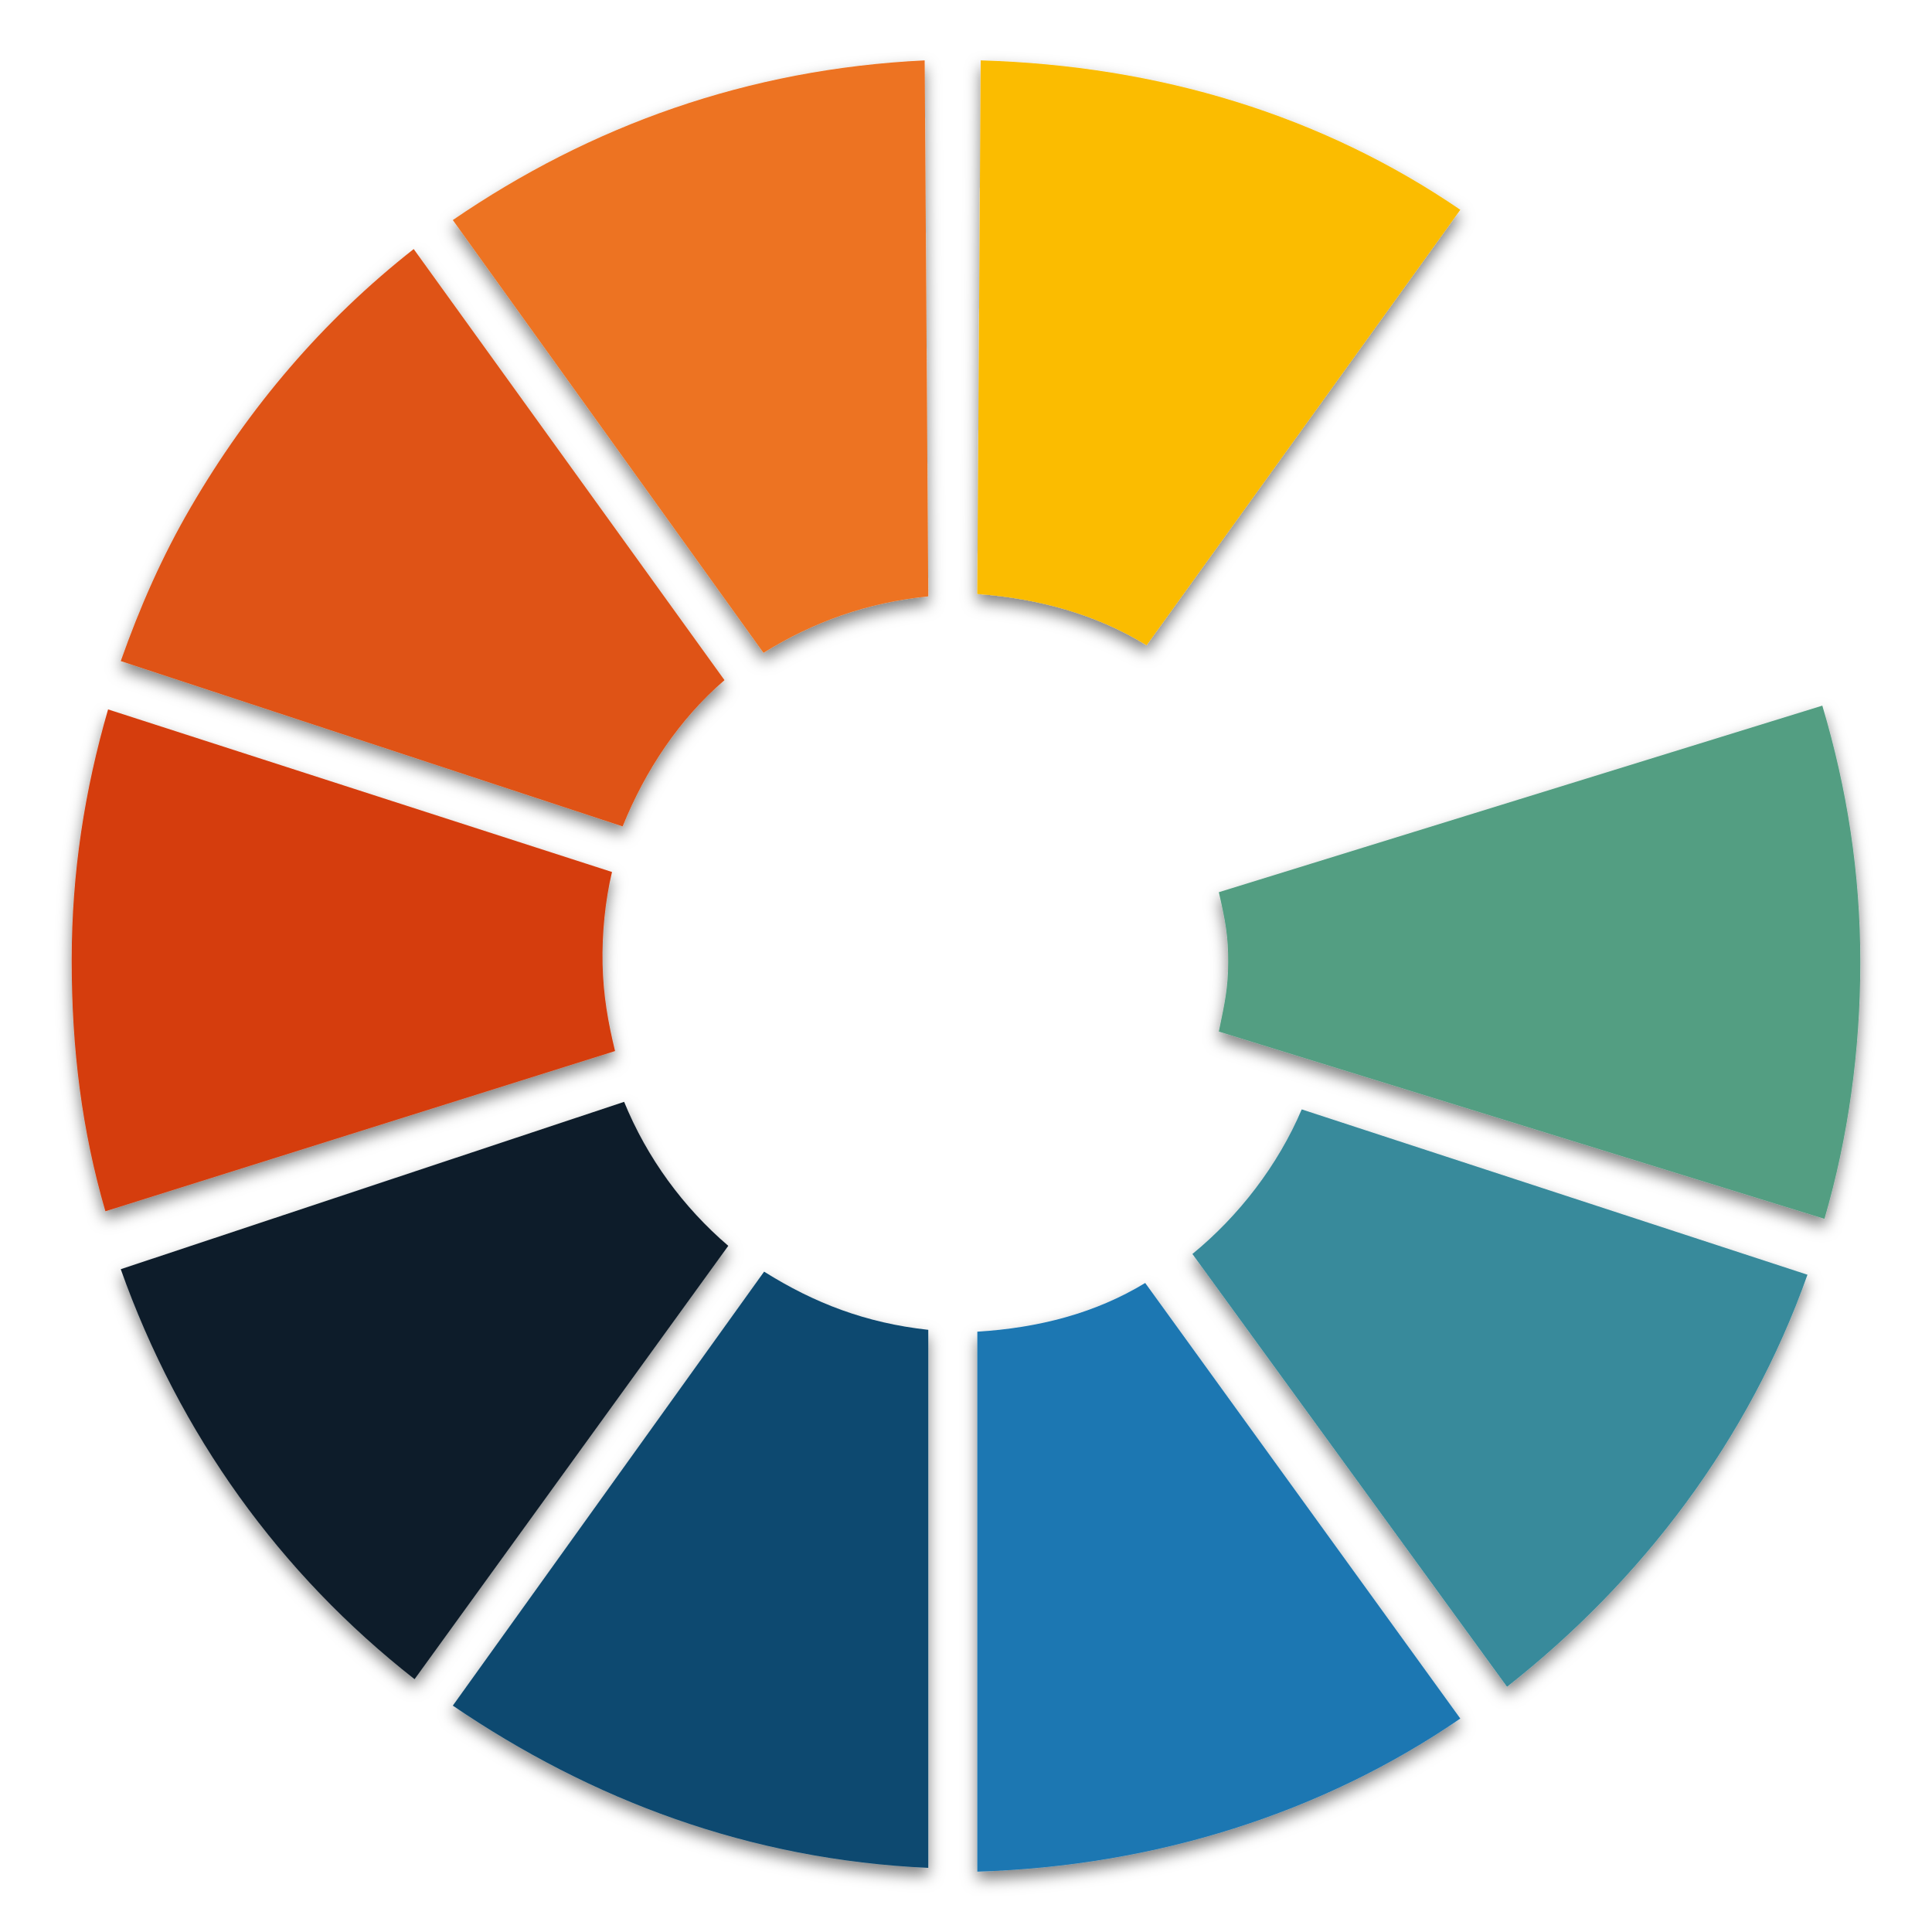
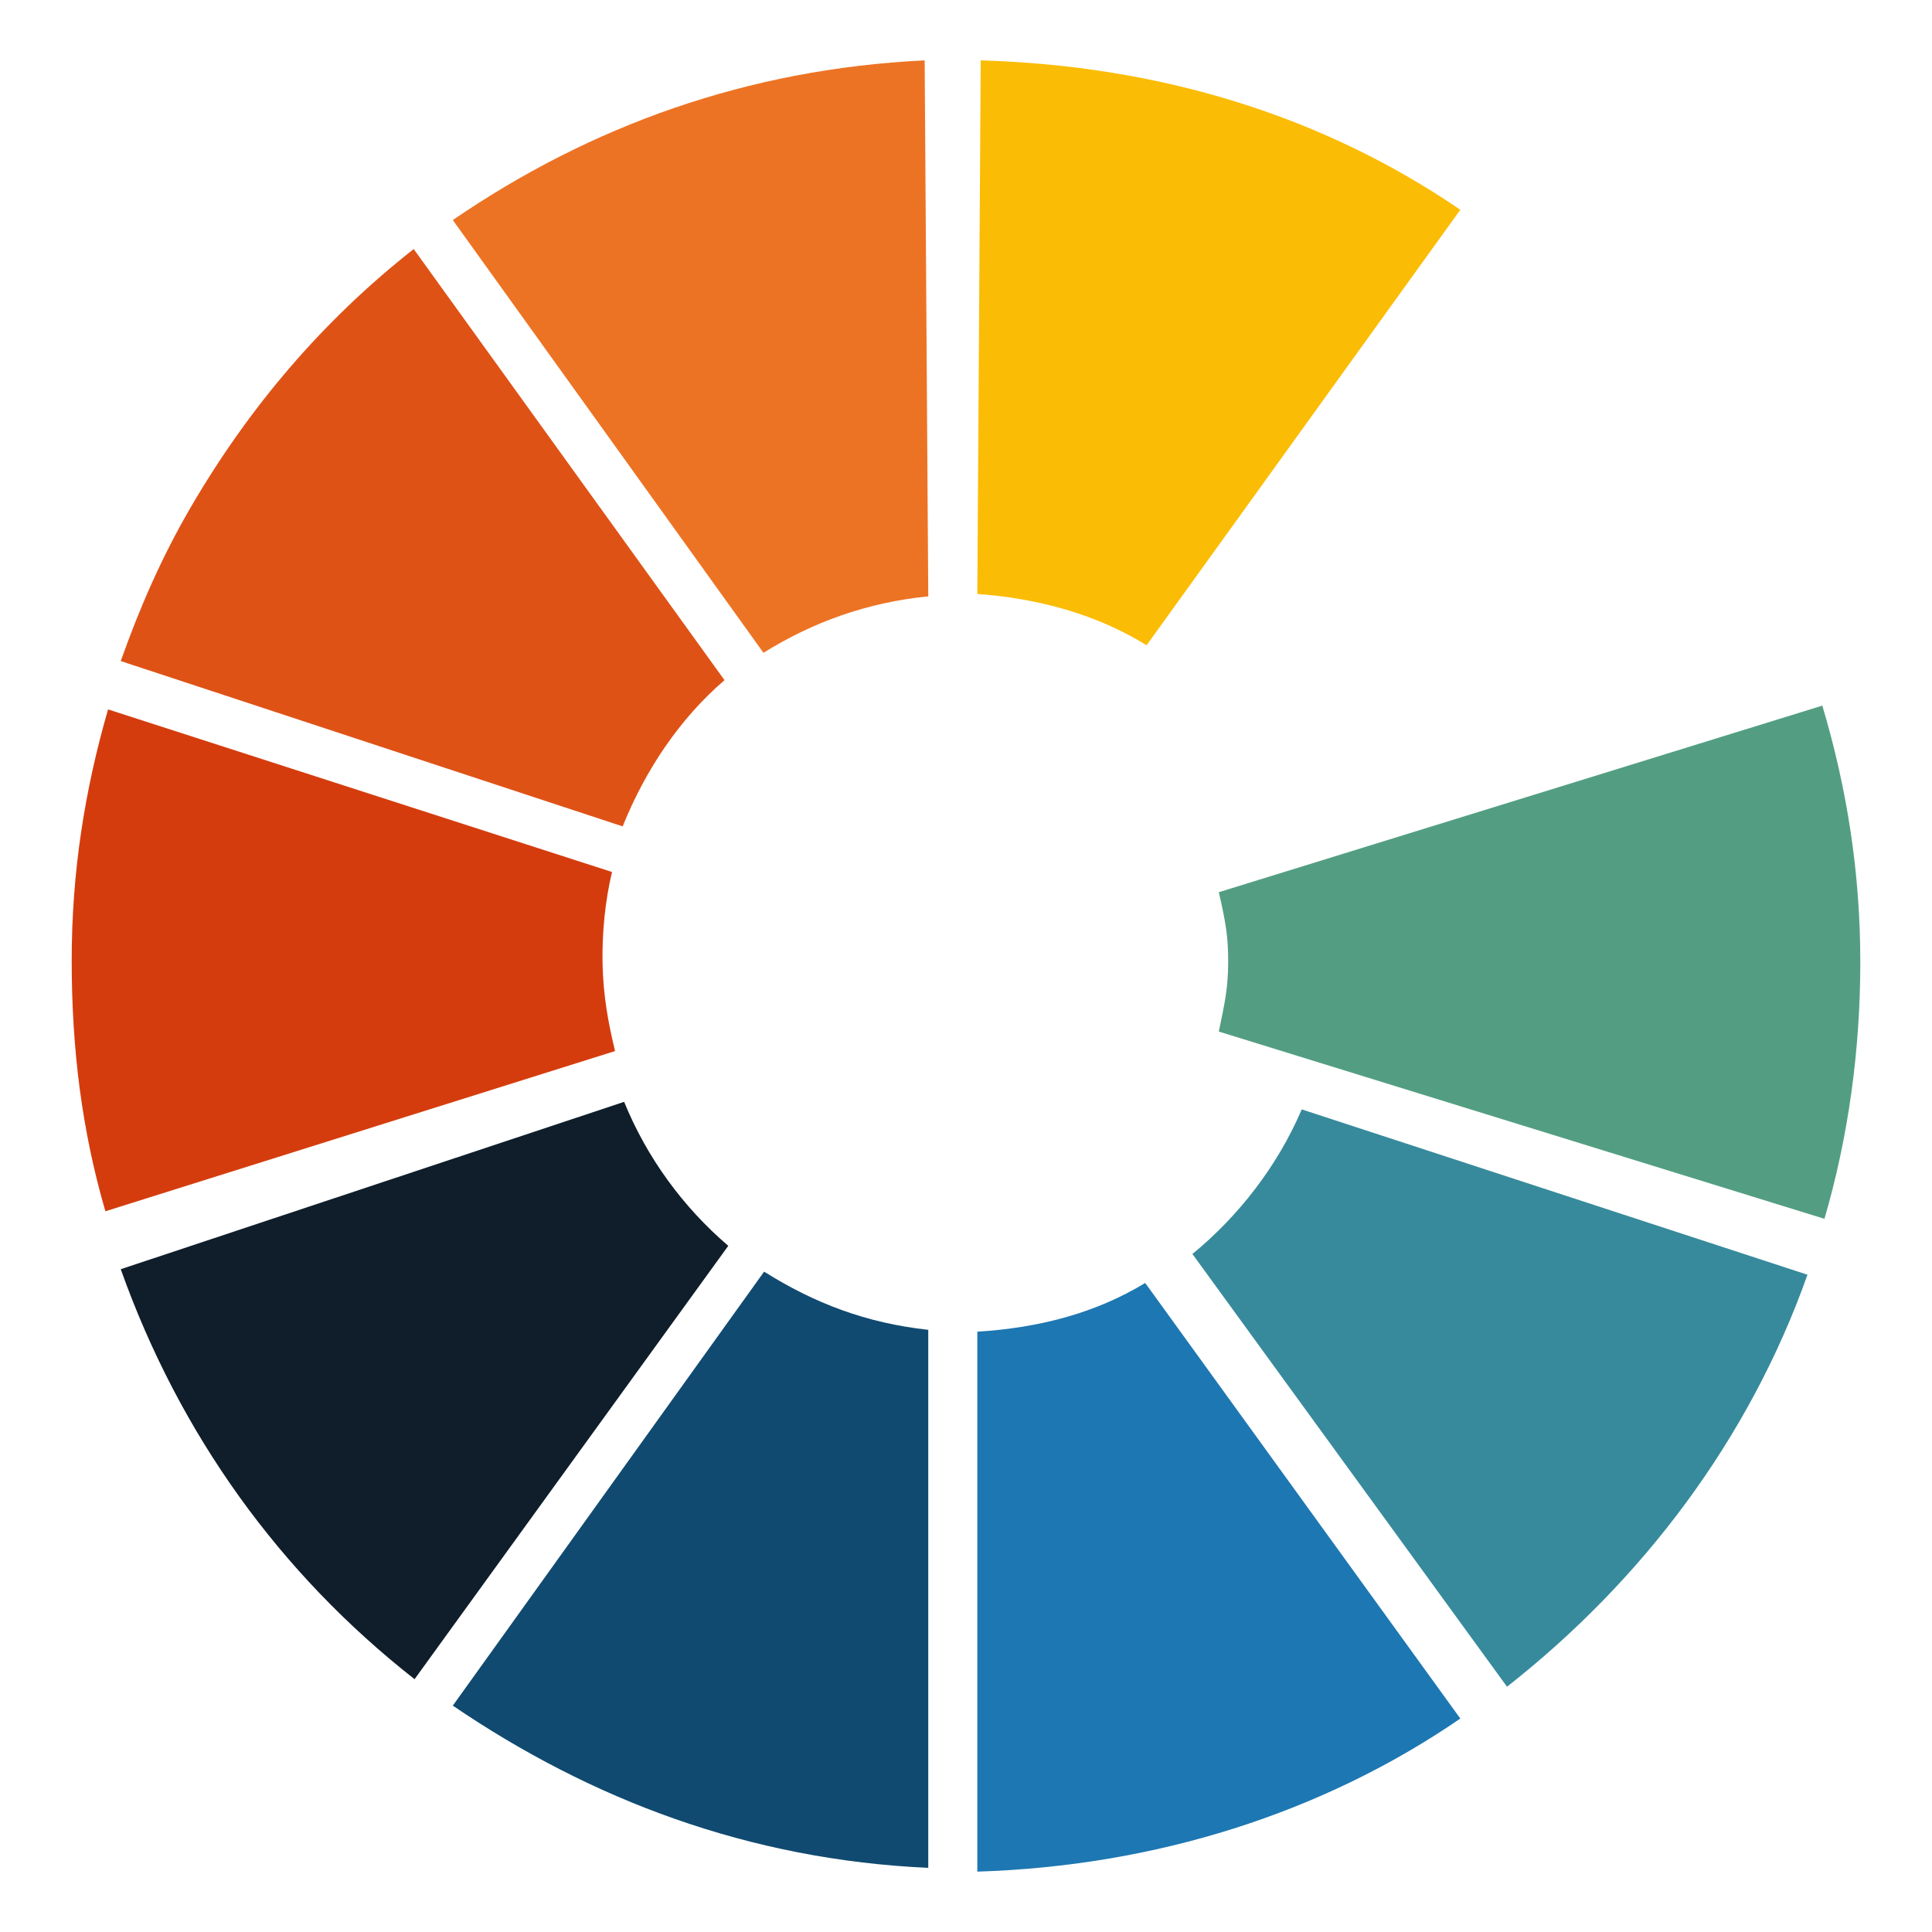
<svg xmlns="http://www.w3.org/2000/svg" width="512px" height="512px" viewBox="0 0 512 512" version="1.1">
-   <defs>
-     <filter x="-1.5%" y="-1.0%" width="103.0%" height="102.9%" filterUnits="objectBoundingBox" id="filter-1">
-       <feOffset dx="0" dy="2" in="SourceAlpha" result="shadowOffsetOuter1" />
-       <feGaussianBlur stdDeviation="2" in="shadowOffsetOuter1" result="shadowBlurOuter1" />
-       <feColorMatrix values="0 0 0 0 0   0 0 0 0 0   0 0 0 0 0  0 0 0 0.5 0" type="matrix" in="shadowBlurOuter1" result="shadowMatrixOuter1" />
-       <feMerge>
-         <feMergeNode in="shadowMatrixOuter1" />
-         <feMergeNode in="SourceGraphic" />
-       </feMerge>
-     </filter>
-   </defs>
  <g id="round-logo" stroke="none" stroke-width="1" fill="none" fill-rule="evenodd">
-     <g id="footer-logo" filter="url(#filter-1)" transform="translate(19, 16)" fill-rule="nonzero">
+     <g id="footer-logo" transform="translate(19, 16)" fill-rule="nonzero">
      <path d="M183.496,321 L101,436.009 C137.643,460.952 179.534,476.865 227,479 L227,336.419 C210.484,334.607 196.848,329.377 183.496,321 Z" id="Shape" fill="#104A70" />
      <path d="M227,142.036 L226.046,0 C179.159,2.253 137.493,17.31 101,42.315 L183.329,157 C196.391,148.864 210.76,143.659 227,142.036 Z" id="Shape" fill="#ED7324" />
      <path d="M368,39.591 C331.321,14.543 288.27,1.403 240.899,0 L240,141.405 C256.275,142.581 271.708,146.866 284.859,155 L368,39.591 Z" id="Shape" fill="#FBBC05" />
      <path d="M146.399,276 L13,320.353 C28.587,364.148 55.183,401.021 90.863,429 L174,314.157 C162.032,303.917 152.468,290.871 146.399,276 Z" id="Shape" fill="#0F1E2A" />
      <path d="M173,164.245 L90.637,50 C66.605,68.889 47.002,91.878 31.488,118.532 C23.929,131.518 18.099,144.804 13,159.191 L146.007,203 C152.037,188.065 161.042,174.551 173,164.245 Z" id="Shape" fill="#DF5216" />
      <path d="M140.69,239.584 C140.498,231.331 141.394,222.566 143.19,215.088 L9.639,172 C3.451,193.372 0,215.137 0,238.5 C0,261.999 2.684,283.526 8.928,305 L144,262.541 C142.148,254.949 140.882,247.838 140.69,239.584 Z" id="Shape" fill="#D53C0D" />
      <path d="M297,316.315 L380.375,431 C416.092,402.955 444.461,365.646 460,321.814 L325.969,278 C319.682,292.79 309.339,306.22 297,316.315 Z" id="Shape" fill="#378A9B" />
      <path d="M240,336.909 L240,480 C287.212,478.533 331.478,464.495 368,439.435 L284.493,324 C271.239,332.05 256.225,335.906 240,336.909 Z" id="Shape" fill="#1D77B2" />
      <path d="M463.934,171 L304,220.441 C305.788,228.256 306.503,232.106 306.48,238.996 C306.457,245.886 305.617,249.537 304,257.376 L464.5,307 C470.781,285.512 474,262.476 474,239 C474.012,215.399 470.489,192.96 463.934,171 Z" id="Shape" fill="#539E82" />
    </g>
  </g>
</svg>
